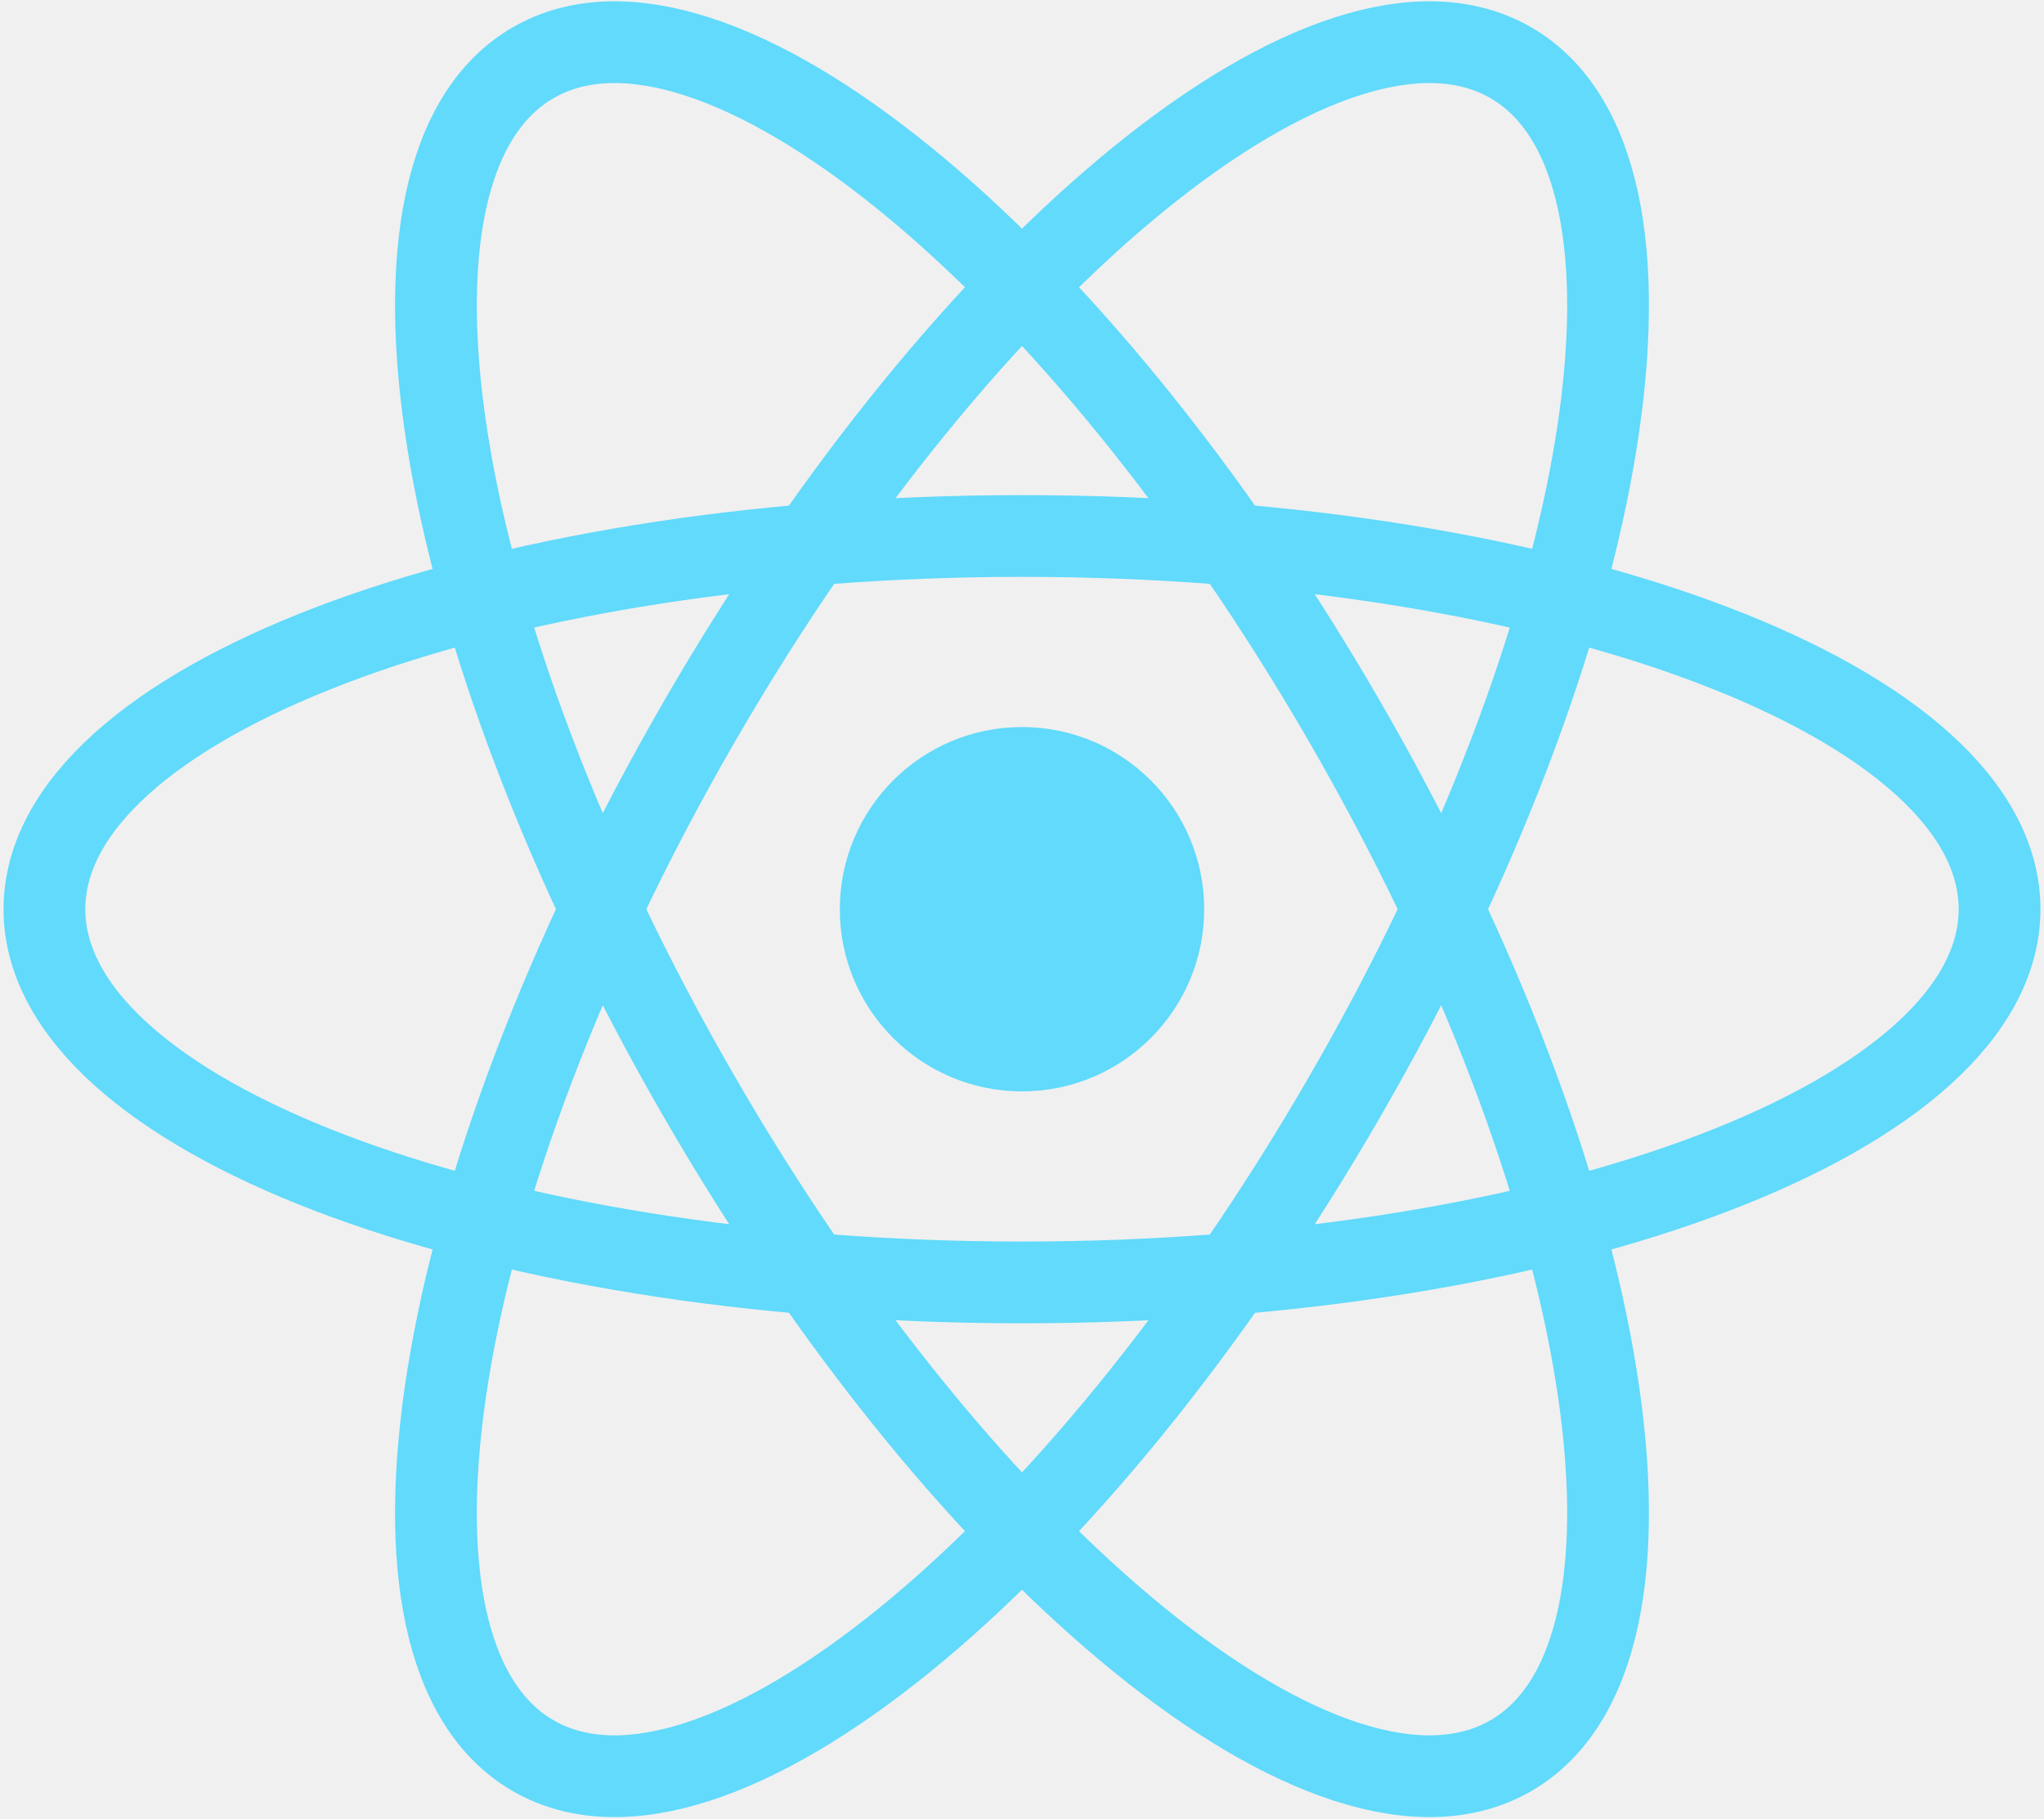
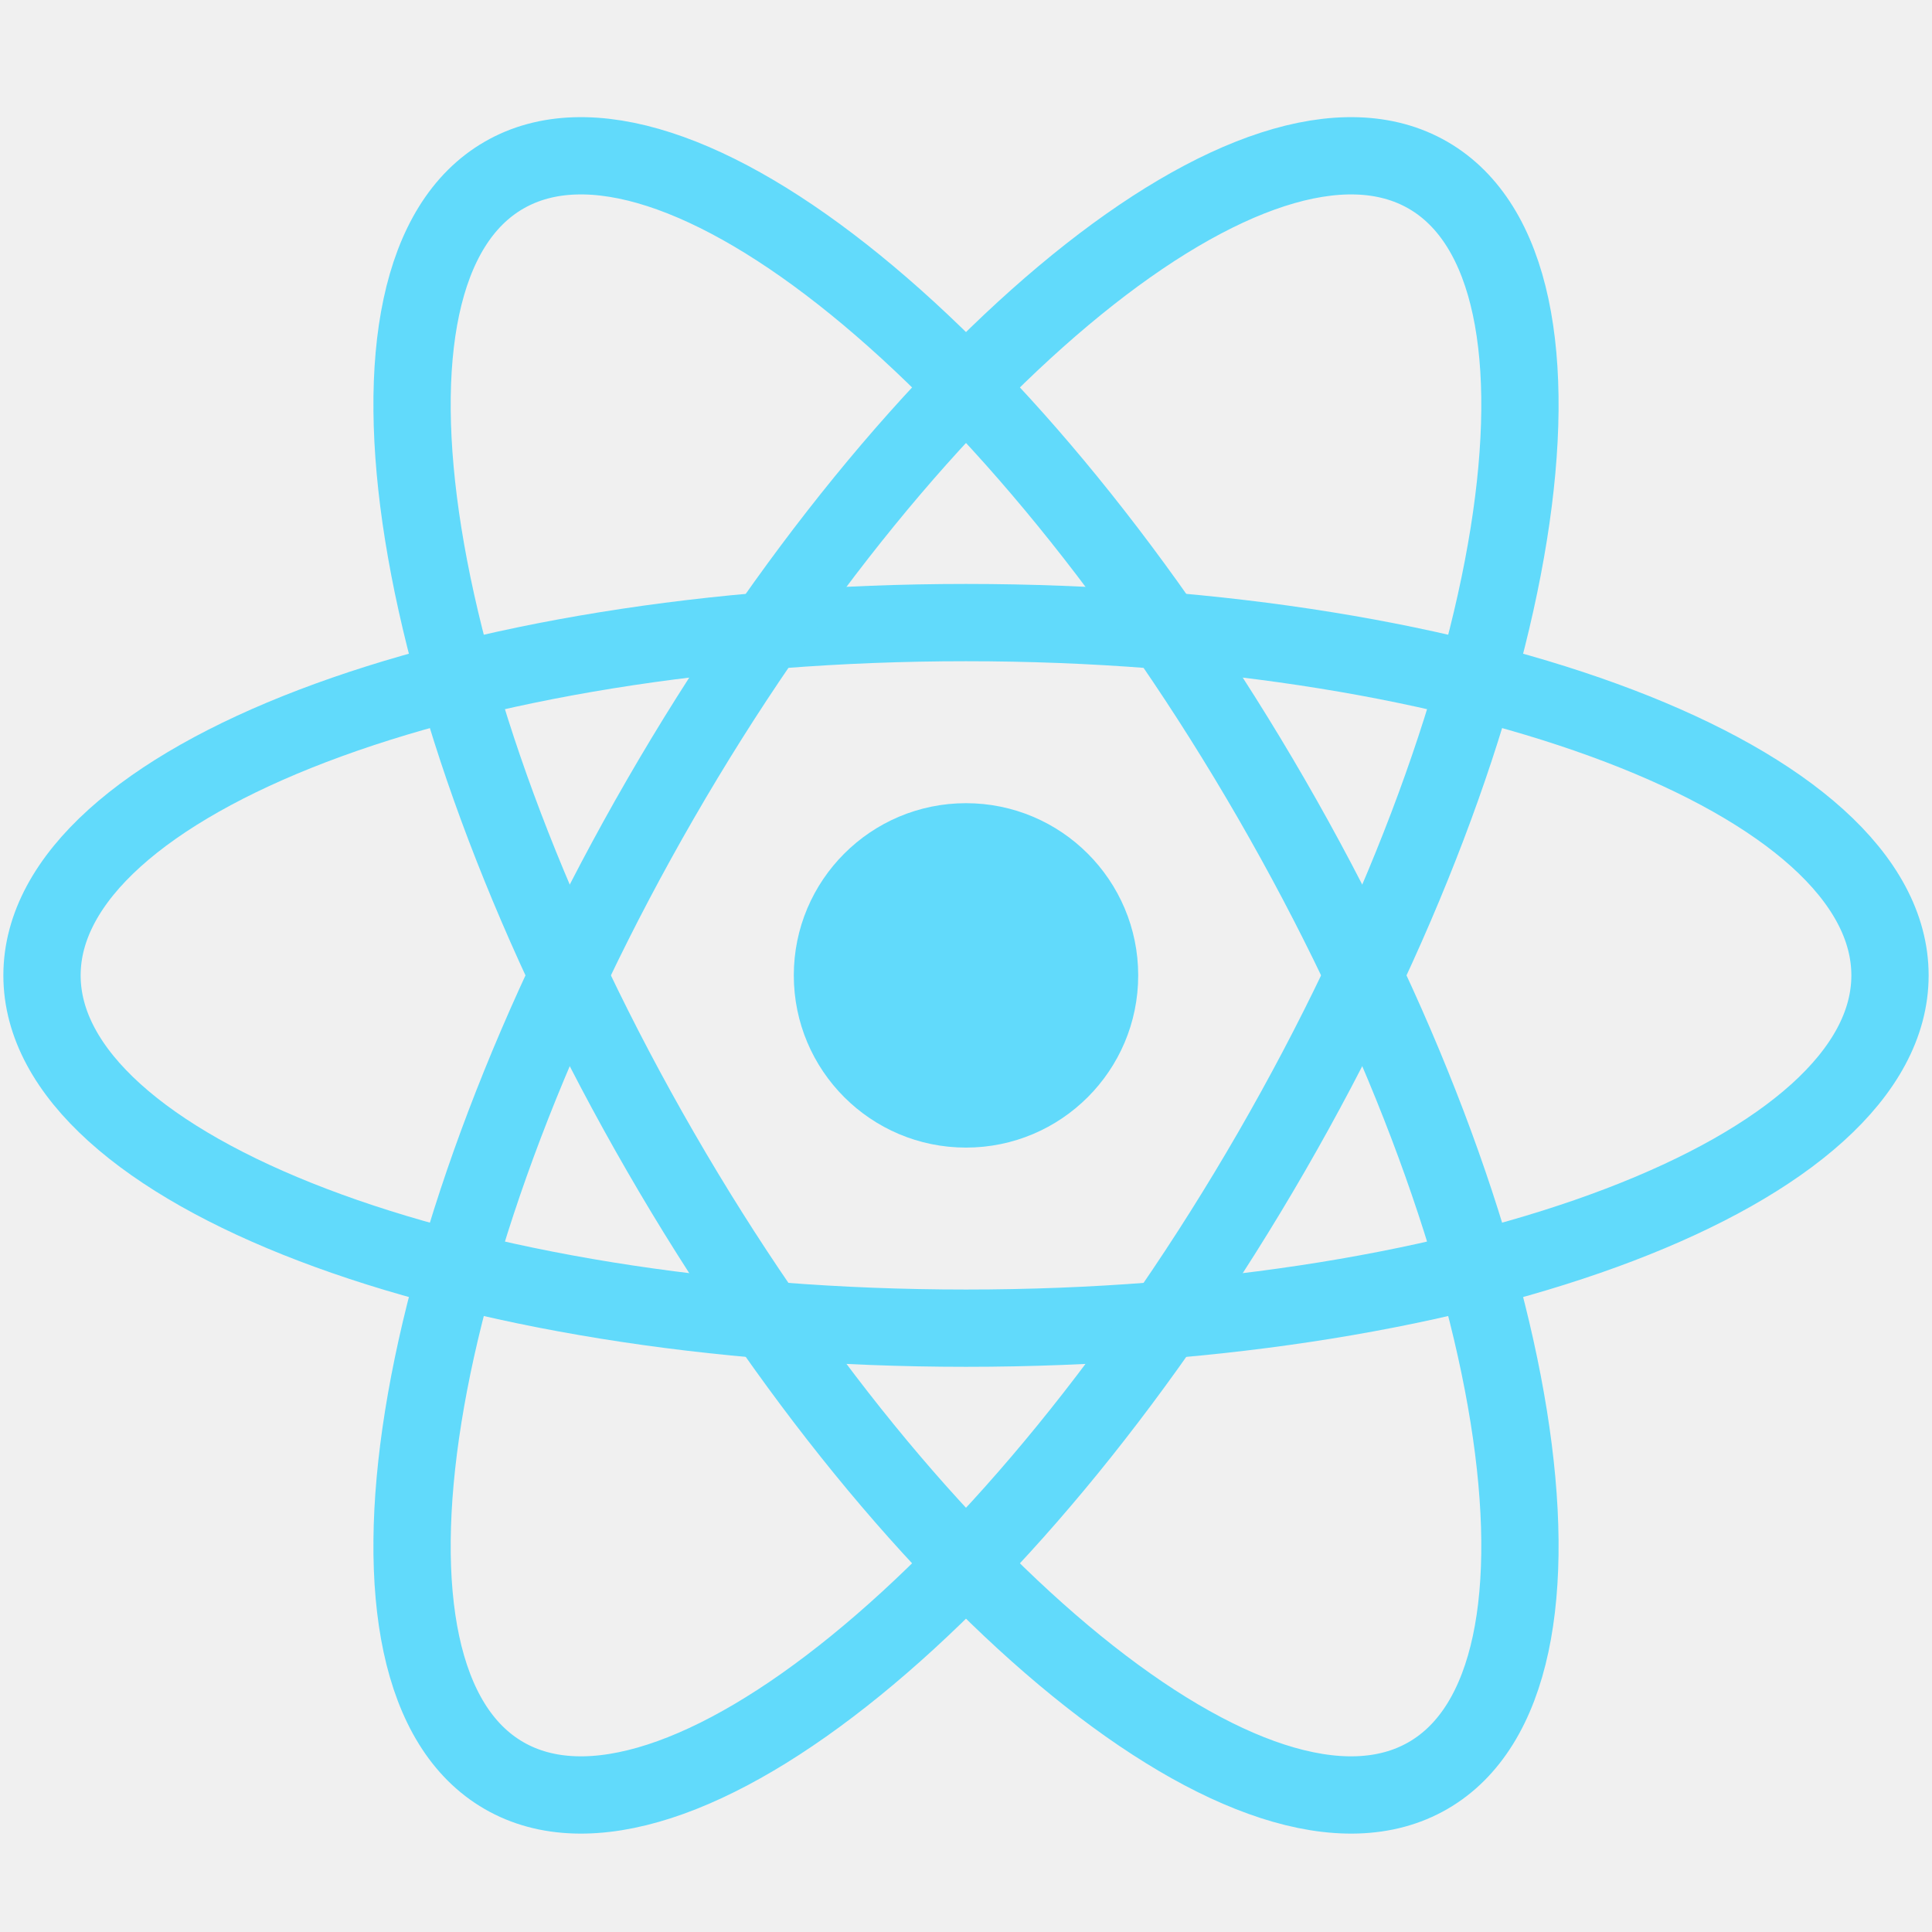
- <svg xmlns="http://www.w3.org/2000/svg" width="100" height="89" viewBox="0 0 100 89" fill="none">
-   <g clip-path="url(#clip0_88_3737)">
-     <path d="M50 53.399C54.922 53.399 58.913 49.409 58.913 44.486C58.913 39.564 54.922 35.573 50 35.573C45.077 35.573 41.087 39.564 41.087 44.486C41.087 49.409 45.077 53.399 50 53.399Z" fill="#61DAFB" />
-     <path d="M50 62.746C76.414 62.746 97.826 54.571 97.826 44.486C97.826 34.4 76.414 26.225 50 26.225C23.586 26.225 2.174 34.4 2.174 44.486C2.174 54.571 23.586 62.746 50 62.746Z" stroke="#61DAFB" stroke-width="4" />
-     <path d="M34.186 53.616C47.392 76.491 65.179 90.947 73.913 85.904C82.647 80.862 79.021 58.23 65.814 35.355C52.608 12.48 34.821 -1.976 26.087 3.067C17.353 8.11 20.979 30.741 34.186 53.616Z" stroke="#61DAFB" stroke-width="4" />
-     <path d="M34.186 35.355C20.979 58.23 17.353 80.862 26.087 85.904C34.821 90.947 52.608 76.491 65.814 53.616C79.021 30.741 82.647 8.11 73.913 3.067C65.179 -1.976 47.392 12.48 34.186 35.355Z" stroke="#61DAFB" stroke-width="4" />
+ <svg xmlns="http://www.w3.org/2000/svg" width="100" height="100" viewBox="0 0 100 100" fill="none">
+   <g clip-path="url(#clip0_118_22)">
+     <path d="M50 59.399C54.922 59.399 58.913 55.409 58.913 50.486C58.913 45.564 54.922 41.573 50 41.573C45.077 41.573 41.087 45.564 41.087 50.486C41.087 55.409 45.077 59.399 50 59.399Z" fill="#61DAFB" />
+     <path d="M50 68.746C76.414 68.746 97.826 60.571 97.826 50.486C97.826 40.4 76.414 32.225 50 32.225C23.586 32.225 2.174 40.4 2.174 50.486C2.174 60.571 23.586 68.746 50 68.746Z" stroke="#61DAFB" stroke-width="4" />
+     <path d="M34.186 59.616C47.392 82.491 65.179 96.947 73.913 91.904C82.647 86.862 79.021 64.23 65.814 41.355C52.608 18.48 34.821 4.024 26.087 9.067C17.353 14.11 20.979 36.741 34.186 59.616Z" stroke="#61DAFB" stroke-width="4" />
+     <path d="M34.186 41.355C20.979 64.23 17.353 86.862 26.087 91.904C34.821 96.947 52.608 82.491 65.814 59.616C79.021 36.741 82.647 14.11 73.913 9.067C65.179 4.024 47.392 18.48 34.186 41.355Z" stroke="#61DAFB" stroke-width="4" />
  </g>
  <defs>
-     <clipPath id="clip0_88_3737">
-       <rect width="100" height="88.972" fill="white" />
+     <clipPath id="clip0_118_22">
+       <rect width="100" height="88.972" fill="white" transform="translate(0 6)" />
    </clipPath>
  </defs>
</svg>
